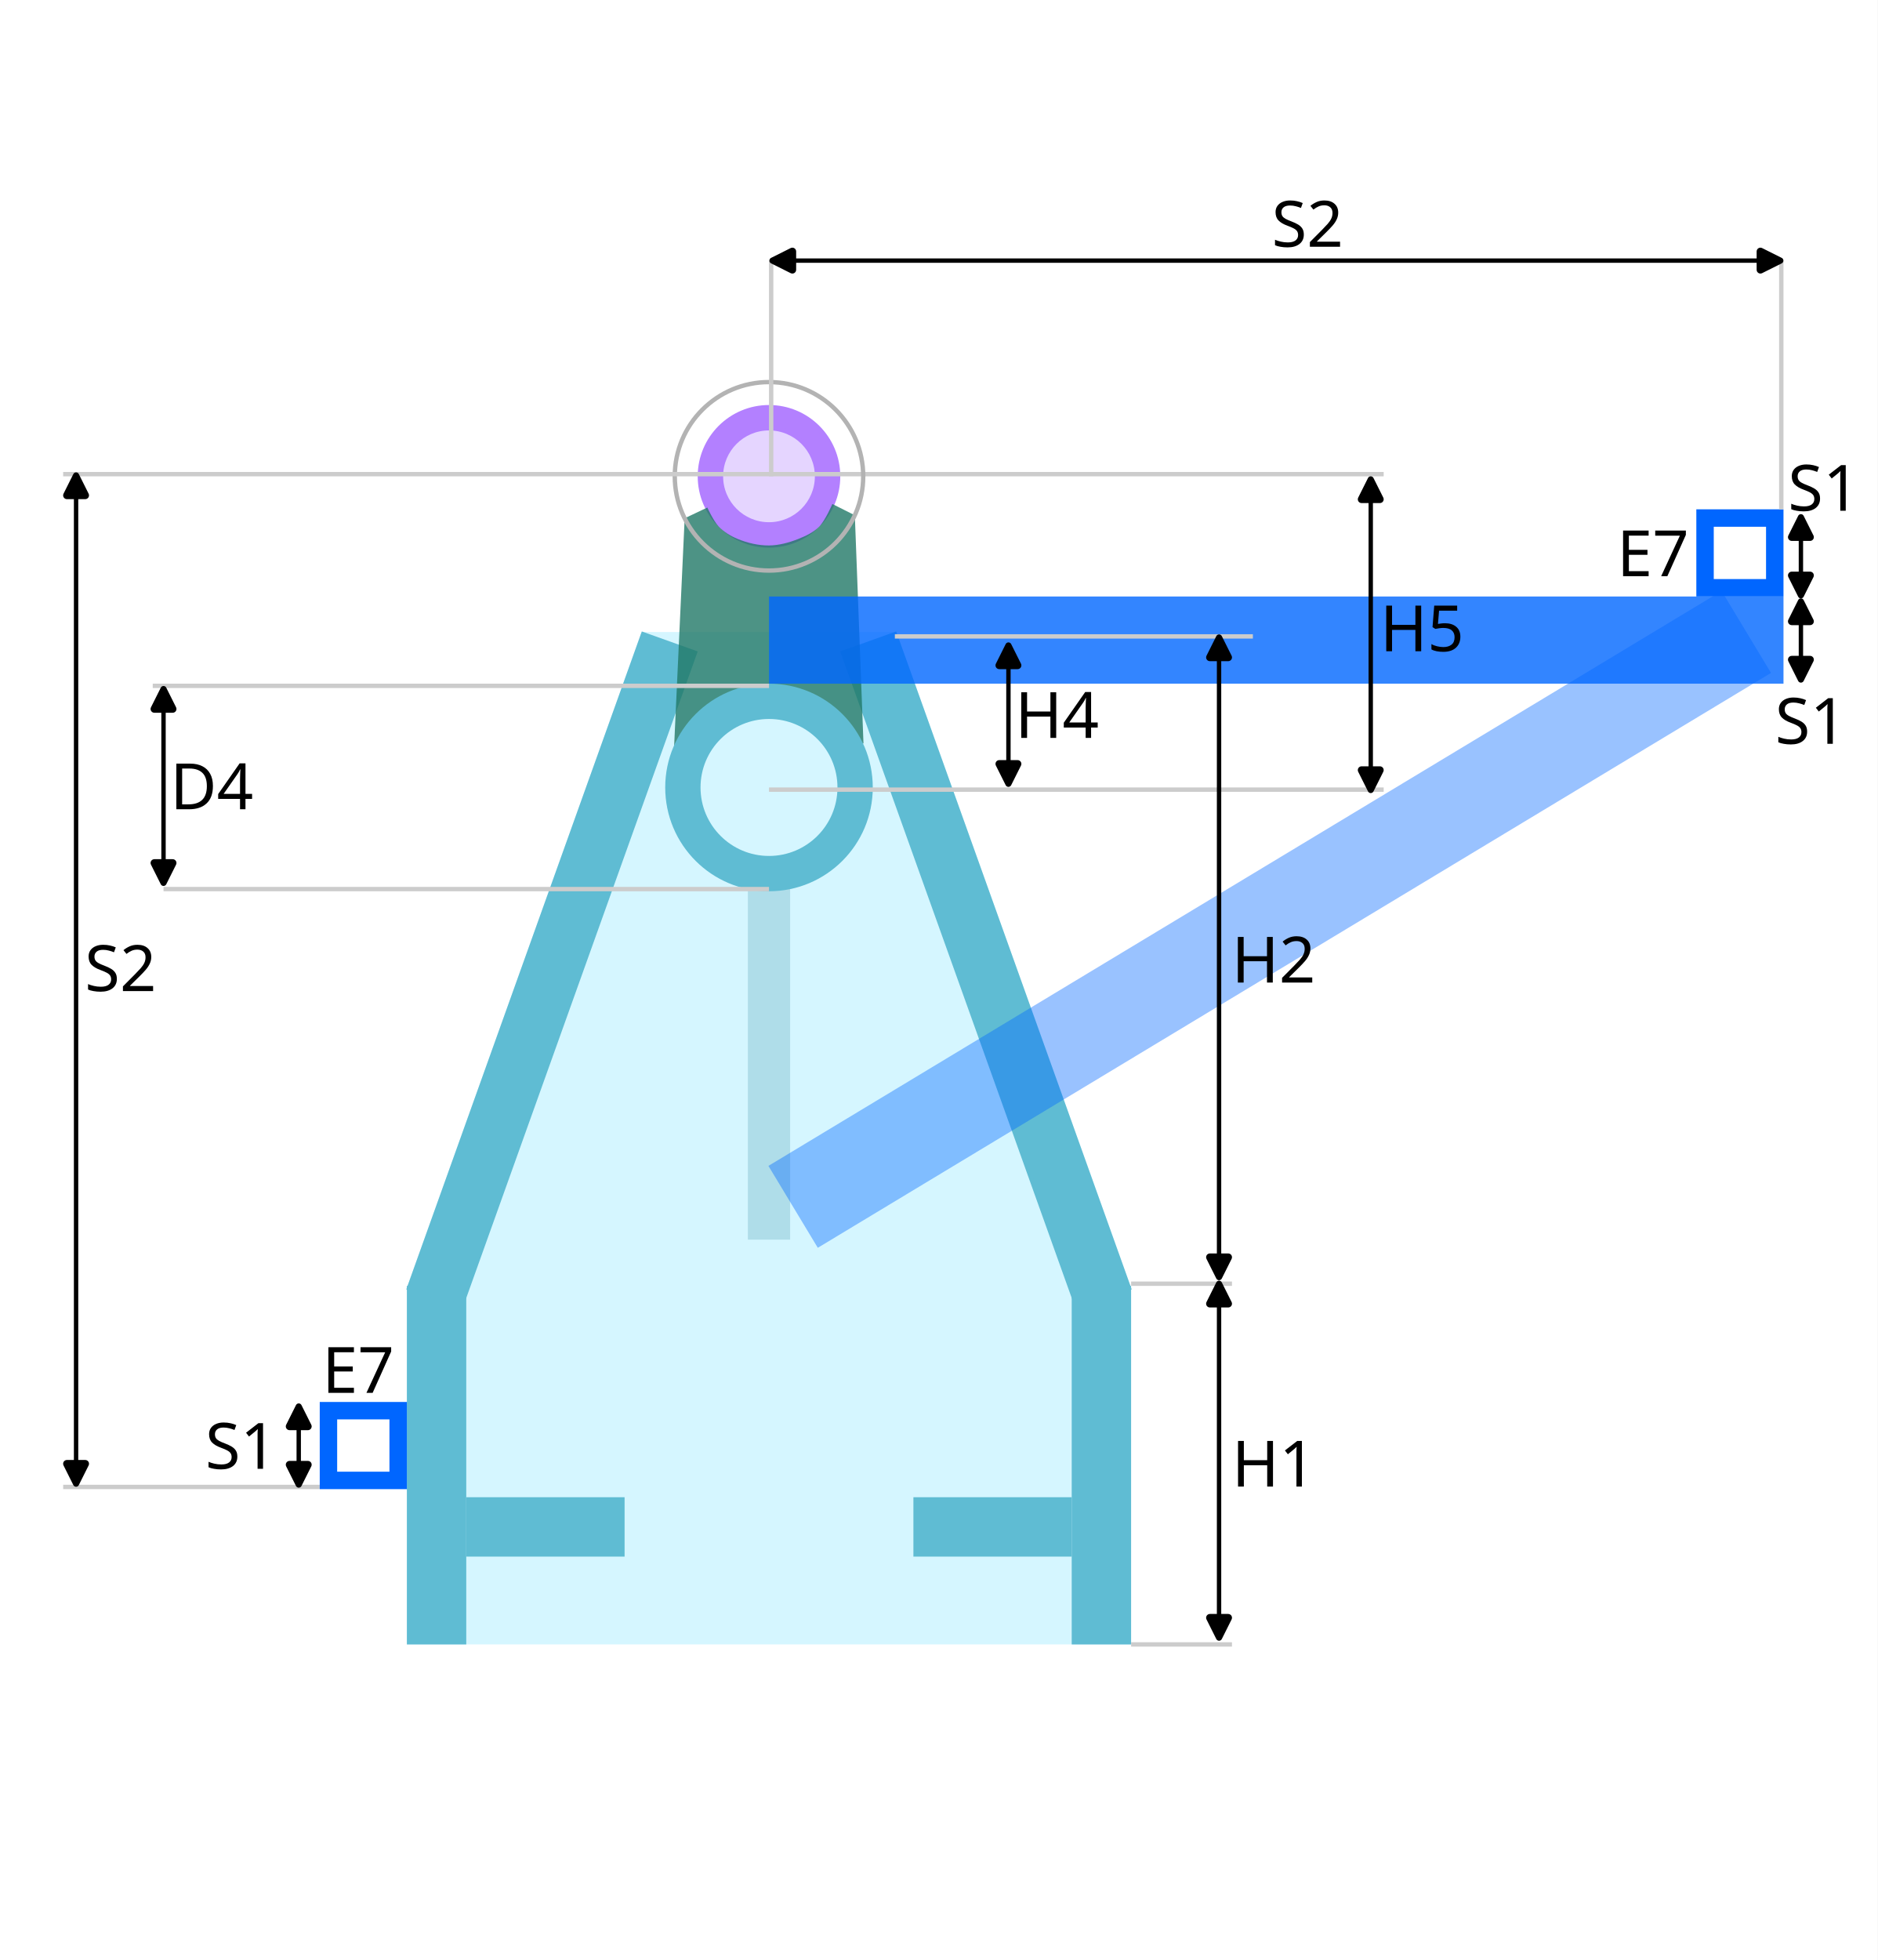
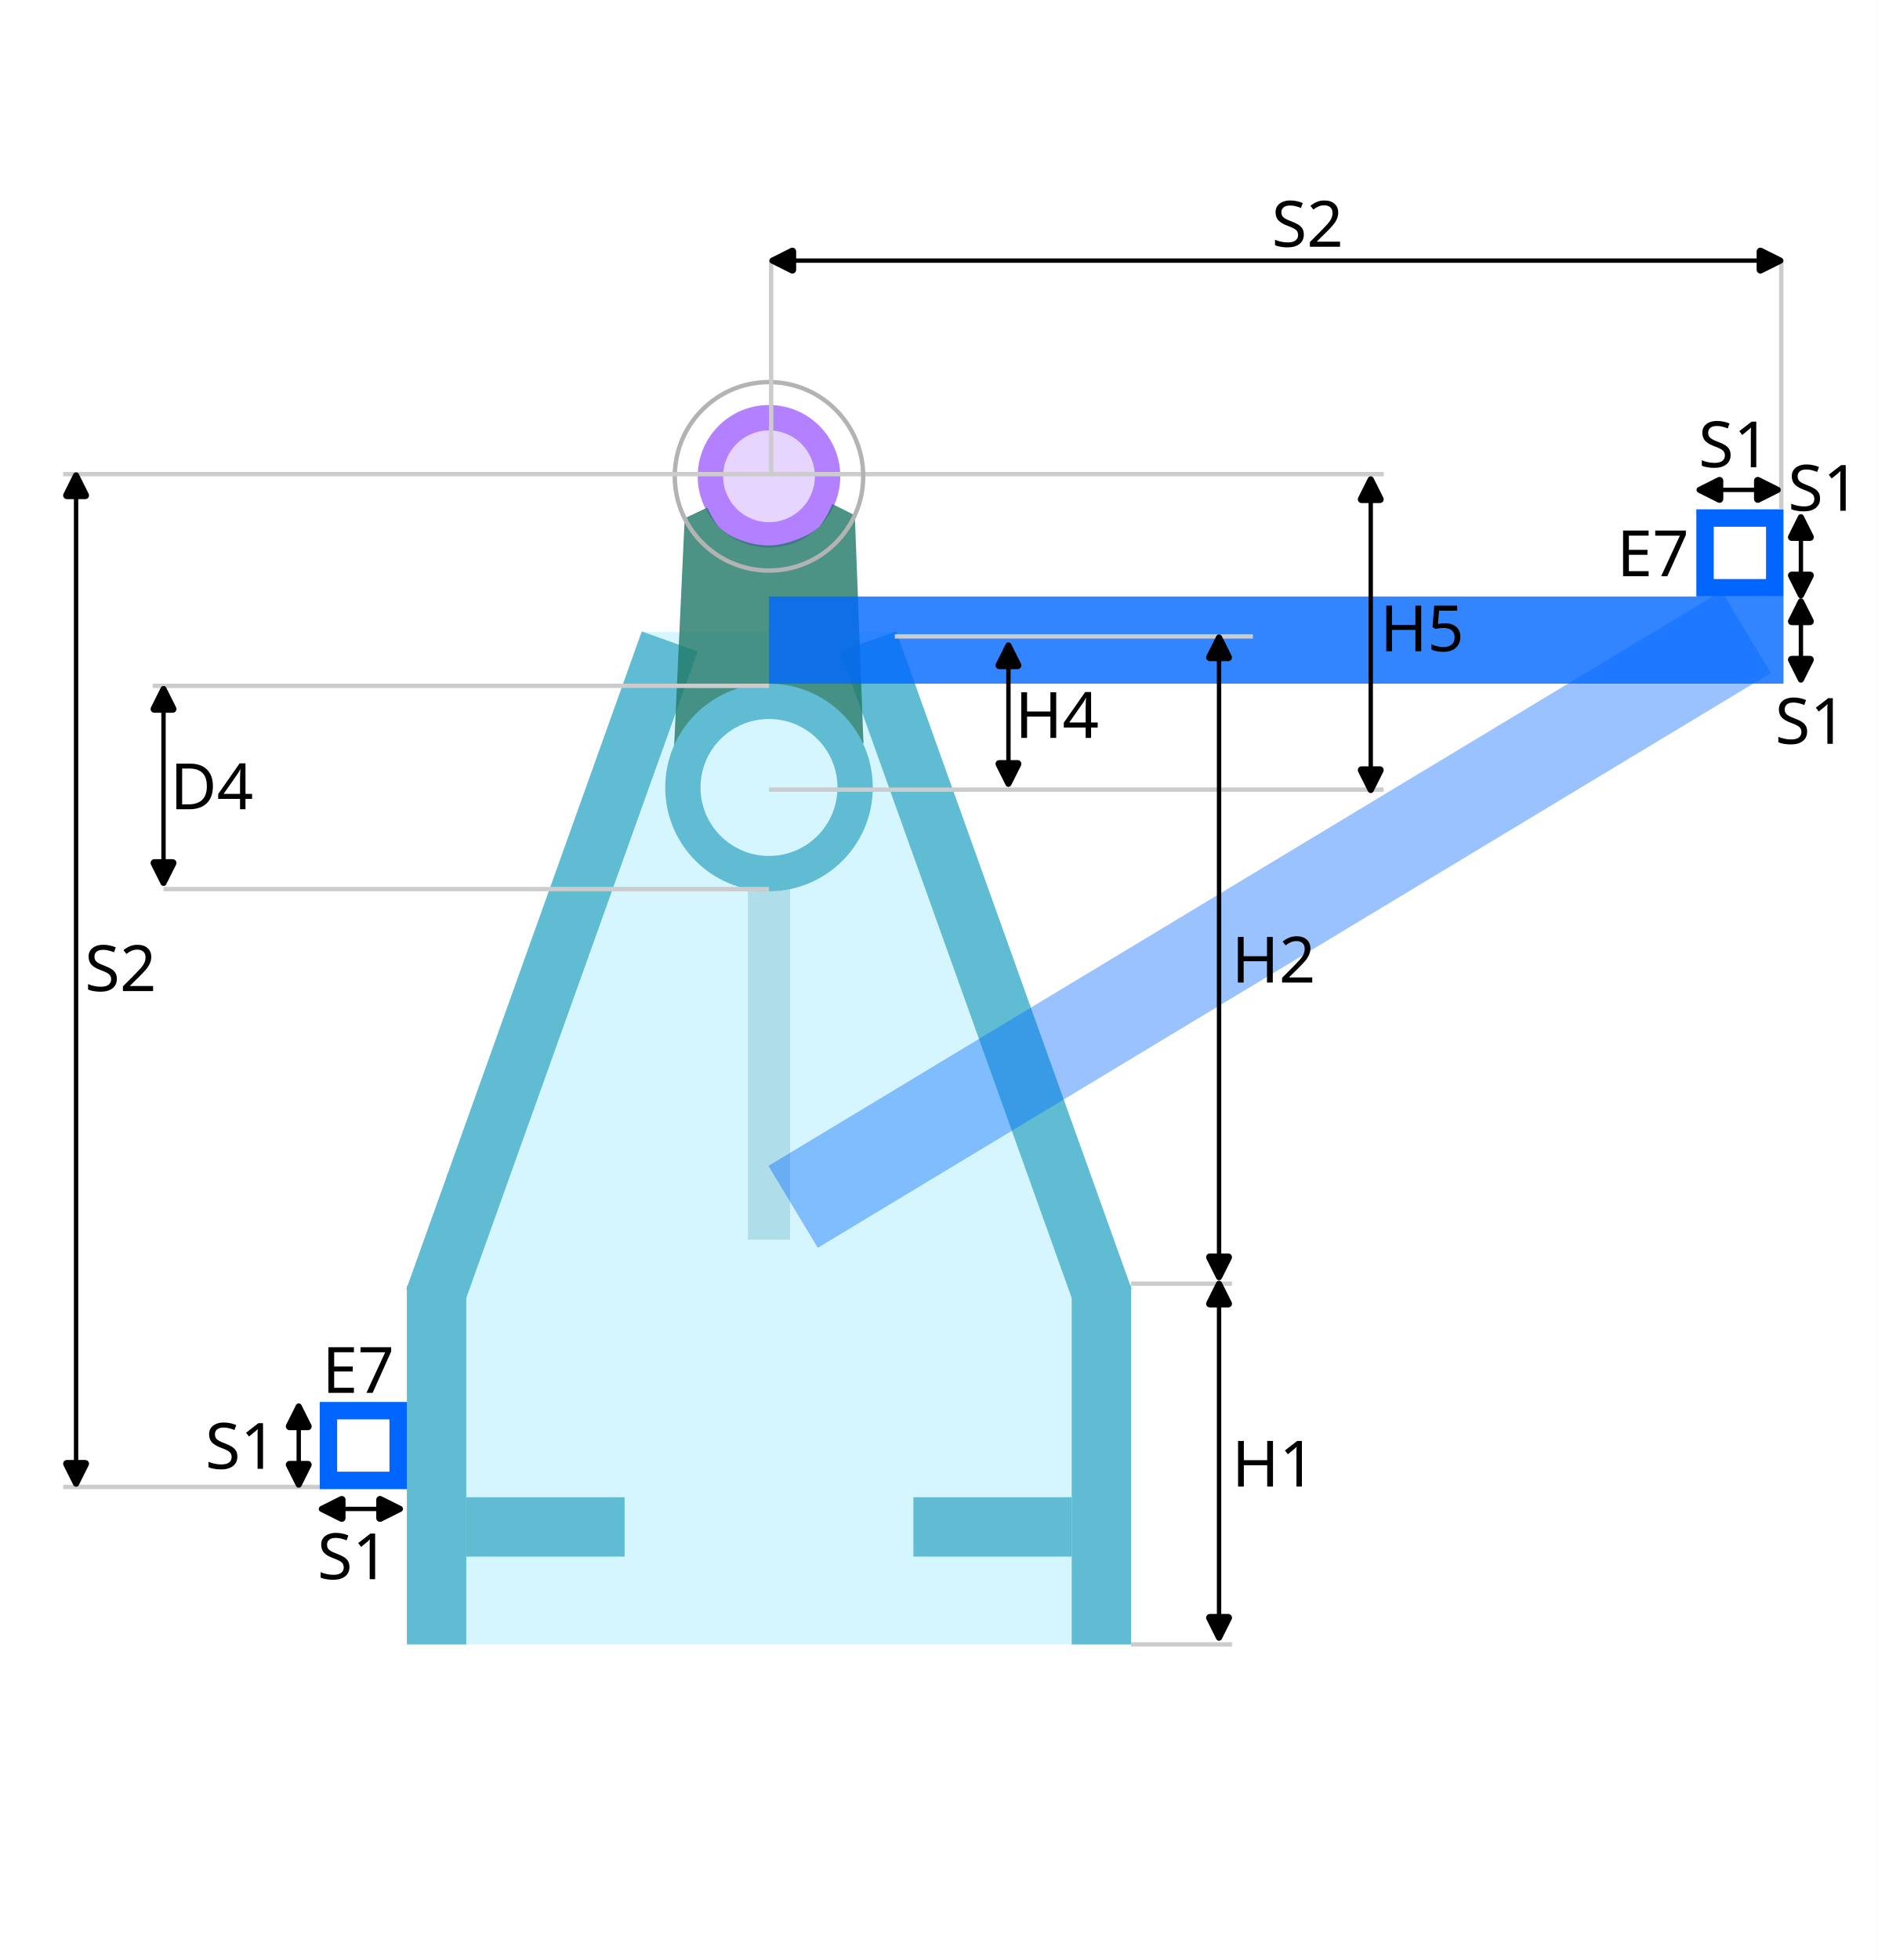
<svg xmlns="http://www.w3.org/2000/svg" width="430.917" height="449.703" viewBox="0 0 114.013 118.984">
  <defs>
    <path id="g" d="M98.764 3387.59h64.479v48.027H98.764z" />
    <path id="f" d="M175.914 3377.816h64.503v44.277h-64.503z" />
    <path id="e" d="M203.513 3381.326h75.126v49.828h-75.126z" />
    <path id="b" d="M437.355 1313.514h49.128v36.038h-49.128z" />
    <path id="i" d="M492.413 1281.653h61.664v44.837h-61.664z" />
    <path id="k" d="M509.19 985.606h49.059v38.43H509.19z" />
    <path id="d" d="M509.19 985.606h49.059v38.43H509.19z" />
    <path id="m" d="M502.509 908.675h63.675v33.807h-63.675z" />
    <path id="o" d="M203.513 3381.326h75.126v49.828h-75.126z" />
    <path id="p" d="M175.914 3377.816h64.503v44.277h-64.503z" />
    <path id="s" d="M175.914 3377.816h64.503v44.277h-64.503z" />
    <path id="v" d="M98.764 3387.59h64.479v48.027H98.764z" />
+     <path id="w" d="M175.914 3377.816h64.503v44.277h-64.503z" />
+     <path id="y" d="M175.914 3377.816h64.503v44.277h-64.503z" />
    <marker id="n" markerHeight="1" markerWidth="1" orient="auto-start-reverse" preserveAspectRatio="xMidYMid" refX="0" refY="0" style="overflow:visible" viewBox="0 0 1 1">
      <path d="M-.211-4.106 6.21-.894a1 1 90 0 1 0 1.788L-.21 4.106A1.236 1.236 31.717 0 1-2 3v-6A1.236 1.236 148.283 0 1-.211-4.106z" style="fill:context-stroke;fill-rule:evenodd;stroke:none" transform="scale(0.7)" />
    </marker>
    <marker id="a" markerHeight="1" markerWidth="1" orient="auto-start-reverse" preserveAspectRatio="xMidYMid" refX="0" refY="0" style="overflow:visible" viewBox="0 0 1 1">
      <path d="M-.211-4.106 6.21-.894a1 1 90 0 1 0 1.788L-.21 4.106A1.236 1.236 31.717 0 1-2 3v-6A1.236 1.236 148.283 0 1-.211-4.106z" style="fill:context-stroke;fill-rule:evenodd;stroke:none" transform="scale(0.7)" />
    </marker>
    <marker id="j" markerHeight="1" markerWidth="1" orient="auto-start-reverse" preserveAspectRatio="xMidYMid" refX="0" refY="0" style="overflow:visible" viewBox="0 0 1 1">
      <path d="M-.211-4.106 6.21-.894a1 1 90 0 1 0 1.788L-.21 4.106A1.236 1.236 31.717 0 1-2 3v-6A1.236 1.236 148.283 0 1-.211-4.106z" style="fill:context-stroke;fill-rule:evenodd;stroke:none" transform="scale(0.7)" />
    </marker>
    <marker id="c" markerHeight="1" markerWidth="1" orient="auto-start-reverse" preserveAspectRatio="xMidYMid" refX="0" refY="0" style="overflow:visible" viewBox="0 0 1 1">
      <path d="M-.211-4.106 6.21-.894a1 1 90 0 1 0 1.788L-.21 4.106A1.236 1.236 31.717 0 1-2 3v-6A1.236 1.236 148.283 0 1-.211-4.106z" style="fill:context-stroke;fill-rule:evenodd;stroke:none" transform="scale(0.7)" />
    </marker>
    <marker id="l" markerHeight="1" markerWidth="1" orient="auto-start-reverse" preserveAspectRatio="xMidYMid" refX="0" refY="0" style="overflow:visible" viewBox="0 0 1 1">
      <path d="M-.211-4.106 6.21-.894a1 1 90 0 1 0 1.788L-.21 4.106A1.236 1.236 31.717 0 1-2 3v-6A1.236 1.236 148.283 0 1-.211-4.106z" style="fill:context-stroke;fill-rule:evenodd;stroke:none" transform="scale(0.7)" />
    </marker>
    <marker id="h" markerHeight="1" markerWidth="1" orient="auto-start-reverse" preserveAspectRatio="xMidYMid" refX="0" refY="0" style="overflow:visible" viewBox="0 0 1 1">
      <path d="M-.211-4.106 6.21-.894a1 1 90 0 1 0 1.788L-.21 4.106A1.236 1.236 31.717 0 1-2 3v-6A1.236 1.236 148.283 0 1-.211-4.106z" style="fill:context-stroke;fill-rule:evenodd;stroke:none" transform="scale(0.7)" />
    </marker>
    <marker id="q" markerHeight="1" markerWidth="1" orient="auto-start-reverse" preserveAspectRatio="xMidYMid" refX="0" refY="0" style="overflow:visible" viewBox="0 0 1 1">
      <path d="M-.211-4.106 6.21-.894a1 1 90 0 1 0 1.788L-.21 4.106A1.236 1.236 31.717 0 1-2 3v-6A1.236 1.236 148.283 0 1-.211-4.106z" style="fill:context-stroke;fill-rule:evenodd;stroke:none" transform="scale(0.7)" />
    </marker>
    <marker id="t" markerHeight="1" markerWidth="1" orient="auto-start-reverse" preserveAspectRatio="xMidYMid" refX="0" refY="0" style="overflow:visible" viewBox="0 0 1 1">
      <path d="M-.211-4.106 6.21-.894a1 1 90 0 1 0 1.788L-.21 4.106A1.236 1.236 31.717 0 1-2 3v-6A1.236 1.236 148.283 0 1-.211-4.106z" style="fill:context-stroke;fill-rule:evenodd;stroke:none" transform="scale(0.7)" />
    </marker>
    <marker id="r" markerHeight="1" markerWidth="1" orient="auto-start-reverse" preserveAspectRatio="xMidYMid" refX="0" refY="0" style="overflow:visible" viewBox="0 0 1 1">
      <path d="M-.211-4.106 6.21-.894a1 1 90 0 1 0 1.788L-.21 4.106A1.236 1.236 31.717 0 1-2 3v-6A1.236 1.236 148.283 0 1-.211-4.106z" style="fill:context-stroke;fill-rule:evenodd;stroke:none" transform="scale(0.7)" />
    </marker>
    <marker id="u" markerHeight="1" markerWidth="1" orient="auto-start-reverse" preserveAspectRatio="xMidYMid" refX="0" refY="0" style="overflow:visible" viewBox="0 0 1 1">
+       <path d="M-.211-4.106 6.21-.894a1 1 90 0 1 0 1.788L-.21 4.106A1.236 1.236 31.717 0 1-2 3v-6A1.236 1.236 148.283 0 1-.211-4.106z" style="fill:context-stroke;fill-rule:evenodd;stroke:none" transform="scale(0.7)" />
+     </marker>
+     <marker id="x" markerHeight="1" markerWidth="1" orient="auto-start-reverse" preserveAspectRatio="xMidYMid" refX="0" refY="0" style="overflow:visible" viewBox="0 0 1 1">
+       <path d="M-.211-4.106 6.21-.894a1 1 90 0 1 0 1.788L-.21 4.106A1.236 1.236 31.717 0 1-2 3v-6A1.236 1.236 148.283 0 1-.211-4.106z" style="fill:context-stroke;fill-rule:evenodd;stroke:none" transform="scale(0.7)" />
+     </marker>
+     <marker id="z" markerHeight="1" markerWidth="1" orient="auto-start-reverse" preserveAspectRatio="xMidYMid" refX="0" refY="0" style="overflow:visible" viewBox="0 0 1 1">
      <path d="M-.211-4.106 6.21-.894a1 1 90 0 1 0 1.788L-.21 4.106A1.236 1.236 31.717 0 1-2 3v-6A1.236 1.236 148.283 0 1-.211-4.106z" style="fill:context-stroke;fill-rule:evenodd;stroke:none" transform="scale(0.7)" />
    </marker>
  </defs>
  <g transform="translate(-20.72799,-757.5193)">
    <path d="M20.86 757.652h113.749v118.719H20.86z" style="fill:#fff;fill-opacity:1;stroke:#fff;stroke-width:.265;stroke-opacity:1" />
    <path d="m59.78 796.02-14.213 39.693v21.5h43.71v-21.5L75.063 796.02H59.78" style="fill:#d5f6ff;stroke:#d5f6ff;stroke-width:.265px;stroke-linecap:butt;stroke-linejoin:miter;stroke-opacity:1" />
    <path d="M45.567 835.713h3.34v21.501h-3.34z" style="fill:#5fbcd3;stroke:#5fbcd3;stroke-width:.265" />
    <path d="M-851.882 49.172h3.34v9.349h-3.34z" style="fill:#5fbcd3;stroke:#5fbcd3;stroke-width:.265" transform="rotate(-90)" />
    <path d="M324.621 729.276h3.34v42.16h-3.34z" style="fill:#5fbcd3;stroke:#5fbcd3;stroke-width:.265" transform="rotate(19.70048)" />
    <path d="M-89.276 835.713h3.34v21.501h-3.34z" style="fill:#5fbcd3;stroke:#5fbcd3;stroke-width:.265" transform="scale(-1,1)" />
    <path d="M-851.882-85.672h3.34v9.349h-3.34z" style="fill:#5fbcd3;stroke:#5fbcd3;stroke-width:.265" transform="matrix(0,-1,-1,0,0,0)" />
    <path d="M197.671 774.732h3.34v42.16h-3.34z" style="fill:#5fbcd3;stroke:#5fbcd3;stroke-width:.265" transform="matrix(-0.9414677,0.3371032,0.3371032,0.9414677,0,0)" />
    <path d="M-832.641 66.272h21.413v2.3h-21.413z" style="fill:#afdde9;stroke:#afdde9;stroke-width:.265" transform="rotate(-90)" />
    <circle cx="67.422" cy="786.435" r="4.196" style="fill:#b380ff;fill-opacity:1;stroke:#b380ff;stroke-width:.265;stroke-opacity:1" />
    <circle cx="67.422" cy="786.435" r="2.918" style="fill:#e5d5ff;fill-opacity:1;stroke:#b380ff;stroke-width:.265;stroke-opacity:1" />
    <path d="M63.677 788.33s.383.832.694 1.156c.316.327.722.573 1.142.747.6.248 1.259.403 1.909.399.607-.004 1.214-.173 1.78-.396.457-.181.924-.401 1.27-.75.372-.376.796-1.372.796-1.372l1.366.685.525 13.85-11.498.18.64-13.847z" style="fill:#217867;fill-opacity:.8;stroke:none;stroke-width:.265px;stroke-linecap:butt;stroke-linejoin:miter;stroke-opacity:1" />
    <circle cx="67.422" cy="805.323" r="6.169" style="fill:#5fbcd3;fill-opacity:1;stroke:#5fbcd3;stroke-width:.265;stroke-opacity:1" />
    <circle cx="67.422" cy="805.323" r="4.29" style="fill:#d5f6ff;fill-opacity:1;stroke:#5fbcd3;stroke-width:.265;stroke-opacity:1" />
    <path d="M95.534 857.346H89.41M95.534 835.448H89.41" style="fill:#ccc;stroke:#ccc;stroke-width:.265px;stroke-linecap:butt;stroke-linejoin:miter;stroke-opacity:1" />
    <path d="M94.75 836.52v19.348" style="fill:none;stroke:#000;stroke-width:.265px;stroke-linecap:butt;stroke-linejoin:miter;stroke-opacity:1;marker-start:url(#a);marker-end:url(#a)" />
    <text xml:space="preserve" style="font-size:14.667px;line-height:1.25;font-family:sans-serif;white-space:pre;shape-inside:url(#b);display:inline" transform="matrix(0.2645833,0,0,0.2645833,-20.18885,496.7941)">
      <tspan x="437.355" y="1326.49">H1</tspan>
    </text>
    <path d="M104.746 805.455H67.422M67.422 799.154h-37.42M67.422 811.492H30.657" style="fill:#ccc;stroke:#ccc;stroke-width:.265px;stroke-linecap:butt;stroke-linejoin:miter;stroke-opacity:1" />
    <path d="M30.657 800.417v9.631" style="fill:none;stroke:#000;stroke-width:.265px;stroke-linecap:butt;stroke-linejoin:miter;stroke-opacity:1;marker-start:url(#c);marker-end:url(#c)" />
    <text xml:space="preserve" style="font-size:14.667px;line-height:1.25;font-family:sans-serif;white-space:pre;shape-inside:url(#d);display:inline" transform="matrix(0.2645833,0,0,0.2645833,-103.6624,542.4386)">
      <tspan x="509.189" y="998.582">D4</tspan>
    </text>
    <path d="M104.746 786.303H67.422" style="fill:#ccc;stroke:#ccc;stroke-width:.265px;stroke-linecap:butt;stroke-linejoin:miter;stroke-opacity:1" />
    <circle cx="67.422" cy="786.435" r="5.721" style="fill:none;stroke:#b3b3b3;stroke-width:.265;stroke-linejoin:bevel" />
    <text xml:space="preserve" style="font-size:14.667px;line-height:1.25;font-family:sans-serif;white-space:pre;shape-inside:url(#e)" transform="matrix(0.2645833,0,0,0.2645833,-13.55513,-56.00347)">
      <tspan x="203.514" y="3394.303">E7</tspan>
    </text>
    <text xml:space="preserve" style="font-size:14.667px;line-height:1.25;font-family:sans-serif;white-space:pre;shape-inside:url(#f)" transform="matrix(0.2645833,0,0,0.2645833,-13.35155,-50.46224)">
      <tspan x="175.914" y="3390.793">S1</tspan>
    </text>
    <path d="M40.143 847.786h-15.58" style="fill:#ccc;stroke:#ccc;stroke-width:.265px;stroke-linecap:butt;stroke-linejoin:miter;stroke-opacity:1" />
    <text xml:space="preserve" style="font-size:14.667px;line-height:1.25;font-family:sans-serif;white-space:pre;shape-inside:url(#g)" transform="matrix(0.2645833,0,0,0.2645833,-0.2556029,-82.04826)">
      <tspan x="98.764" y="3400.566">S2</tspan>
    </text>
    <path d="M67.422 786.303h-42.86" style="fill:#ccc;stroke:#ccc;stroke-width:.265px;stroke-linecap:butt;stroke-linejoin:miter;stroke-opacity:1" />
    <path d="M25.347 787.45v59.07" style="fill:none;stroke:#000;stroke-width:.265px;stroke-linecap:butt;stroke-linejoin:miter;stroke-opacity:1;marker-start:url(#h);marker-end:url(#h)" />
    <path d="M793.73-129.023h5.292v61.601h-5.292z" style="opacity:.8;fill:#06f;stroke:none;stroke-width:.265;stroke-linejoin:bevel" transform="rotate(90)" />
    <path d="M744.123 302.41h5.806v67.585h-5.806z" style="opacity:.4;fill:#06f;stroke:none;stroke-width:.265;stroke-linejoin:bevel" transform="rotate(58.91121)" />
    <path d="M96.804 796.153h-21.74" style="fill:#ccc;stroke:#ccc;stroke-width:.265px;stroke-linecap:butt;stroke-linejoin:miter;stroke-opacity:1" />
    <text xml:space="preserve" style="font-size:14.667px;line-height:1.25;font-family:sans-serif;white-space:pre;shape-inside:url(#i);display:inline" transform="matrix(0.2645833,0,0,0.2645833,-34.76879,474.6293)">
      <tspan x="492.414" y="1294.629">H2</tspan>
    </text>
    <path d="M81.961 797.77v6.263" style="fill:none;stroke:#000;stroke-width:.265px;stroke-linecap:butt;stroke-linejoin:miter;stroke-opacity:1;marker-start:url(#j);marker-end:url(#j)" />
    <text xml:space="preserve" style="font-size:14.667px;line-height:1.25;font-family:sans-serif;white-space:pre;shape-inside:url(#k);display:inline" transform="matrix(0.2645833,0,0,0.2645833,-52.35807,538.1054)">
      <tspan x="509.189" y="998.582">H4</tspan>
    </text>
    <path d="M103.961 787.688v16.722" style="fill:none;stroke:#000;stroke-width:.265px;stroke-linecap:butt;stroke-linejoin:miter;stroke-opacity:1;marker-start:url(#l);marker-end:url(#l)" />
    <text xml:space="preserve" style="font-size:14.667px;line-height:1.25;font-family:sans-serif;white-space:pre;shape-inside:url(#m);display:inline" transform="matrix(0.2645833,0,0,0.2645833,-28.4295,553.1989)">
      <tspan x="502.51" y="921.652">H5</tspan>
    </text>
    <path d="M94.75 797.286v36.696" style="fill:none;stroke:#000;stroke-width:.265px;stroke-linecap:butt;stroke-linejoin:miter;stroke-opacity:1;marker-start:url(#n);marker-end:url(#n)" />
    <path d="M123.731 788.438h5.292v5.292h-5.292z" style="fill:#06f;stroke:none;stroke-width:.265;stroke-linejoin:bevel" />
    <path d="M124.789 789.497h3.175v3.175h-3.175z" style="fill:#fff;stroke:none;stroke-width:.265;stroke-linejoin:bevel" />
    <path d="M40.143 842.627h5.292v5.292h-5.292z" style="fill:#06f;stroke:none;stroke-width:.265;stroke-linejoin:bevel" />
    <path d="M41.201 843.685h3.175v3.175h-3.175z" style="fill:#fff;stroke:none;stroke-width:.265;stroke-linejoin:bevel" />
    <text xml:space="preserve" style="font-size:14.667px;line-height:1.25;font-family:sans-serif;white-space:pre;shape-inside:url(#o);display:inline" transform="matrix(0.2645833,0,0,0.2645833,65.06052,-105.5774)">
      <tspan x="203.514" y="3394.303">E7</tspan>
    </text>
    <text xml:space="preserve" style="font-size:14.667px;line-height:1.25;font-family:sans-serif;white-space:pre;shape-inside:url(#p);display:inline" transform="matrix(0.2645833,0,0,0.2645833,81.96755,-94.47336)">
      <tspan x="175.914" y="3390.793">S1</tspan>
    </text>
    <path d="M130.081 795.098v2.607" style="fill:none;stroke:#000;stroke-width:.265px;stroke-linecap:butt;stroke-linejoin:miter;stroke-opacity:1;marker-start:url(#q);marker-end:url(#q)" />
    <path d="M38.867 843.969v2.607" style="fill:none;stroke:#000;stroke-width:.265px;stroke-linecap:butt;stroke-linejoin:miter;stroke-opacity:1;marker-start:url(#r);marker-end:url(#r)" />
    <text xml:space="preserve" style="font-size:14.667px;line-height:1.25;font-family:sans-serif;white-space:pre;shape-inside:url(#s);display:inline" transform="matrix(0.2645833,0,0,0.2645833,82.7521,-108.6216)">
      <tspan x="175.914" y="3390.793">S1</tspan>
    </text>
    <path d="M130.081 789.985v2.607" style="fill:none;stroke:#000;stroke-width:.265px;stroke-linecap:butt;stroke-linejoin:miter;stroke-opacity:1;marker-start:url(#t);marker-end:url(#t)" />
    <path d="M67.554 773.34v13.095M128.89 773.34v15.098" style="fill:#ccc;stroke:#ccc;stroke-width:.265px;stroke-linecap:butt;stroke-linejoin:miter;stroke-opacity:1" />
    <path d="M127.764 773.34H68.7" style="fill:none;stroke:#000;stroke-width:.265px;stroke-linecap:butt;stroke-linejoin:miter;stroke-opacity:1;marker-start:url(#u);marker-end:url(#u)" />
    <text xml:space="preserve" style="font-size:14.667px;line-height:1.25;font-family:sans-serif;white-space:pre;shape-inside:url(#v);display:inline" transform="matrix(0.2645833,0,0,0.2645833,71.81795,-127.2331)">
      <tspan x="98.764" y="3400.566">S2</tspan>
    </text>
+     <text xml:space="preserve" style="font-size:14.667px;line-height:1.25;font-family:sans-serif;white-space:pre;shape-inside:url(#w);display:inline" transform="matrix(0.2645833,0,0,0.2645833,-6.544642,-43.7623)">
+       <tspan x="175.914" y="3390.793">S1</tspan>
+     </text>
+     <path d="M41.338 849.12h2.607" style="fill:none;stroke:#000;stroke-width:.265px;stroke-linecap:butt;stroke-linejoin:miter;stroke-opacity:1;marker-start:url(#x);marker-end:url(#x)" />
+     <text xml:space="preserve" style="font-size:14.667px;line-height:1.25;font-family:sans-serif;white-space:pre;shape-inside:url(#y);display:inline" transform="matrix(0.2645833,0,0,0.2645833,77.31987,-111.2628)">
+       <tspan x="175.914" y="3390.793">S1</tspan>
+     </text>
+     <path d="M124.997 787.258h2.607" style="fill:none;stroke:#000;stroke-width:.265px;stroke-linecap:butt;stroke-linejoin:miter;stroke-opacity:1;marker-start:url(#z);marker-end:url(#z)" />
  </g>
</svg>
